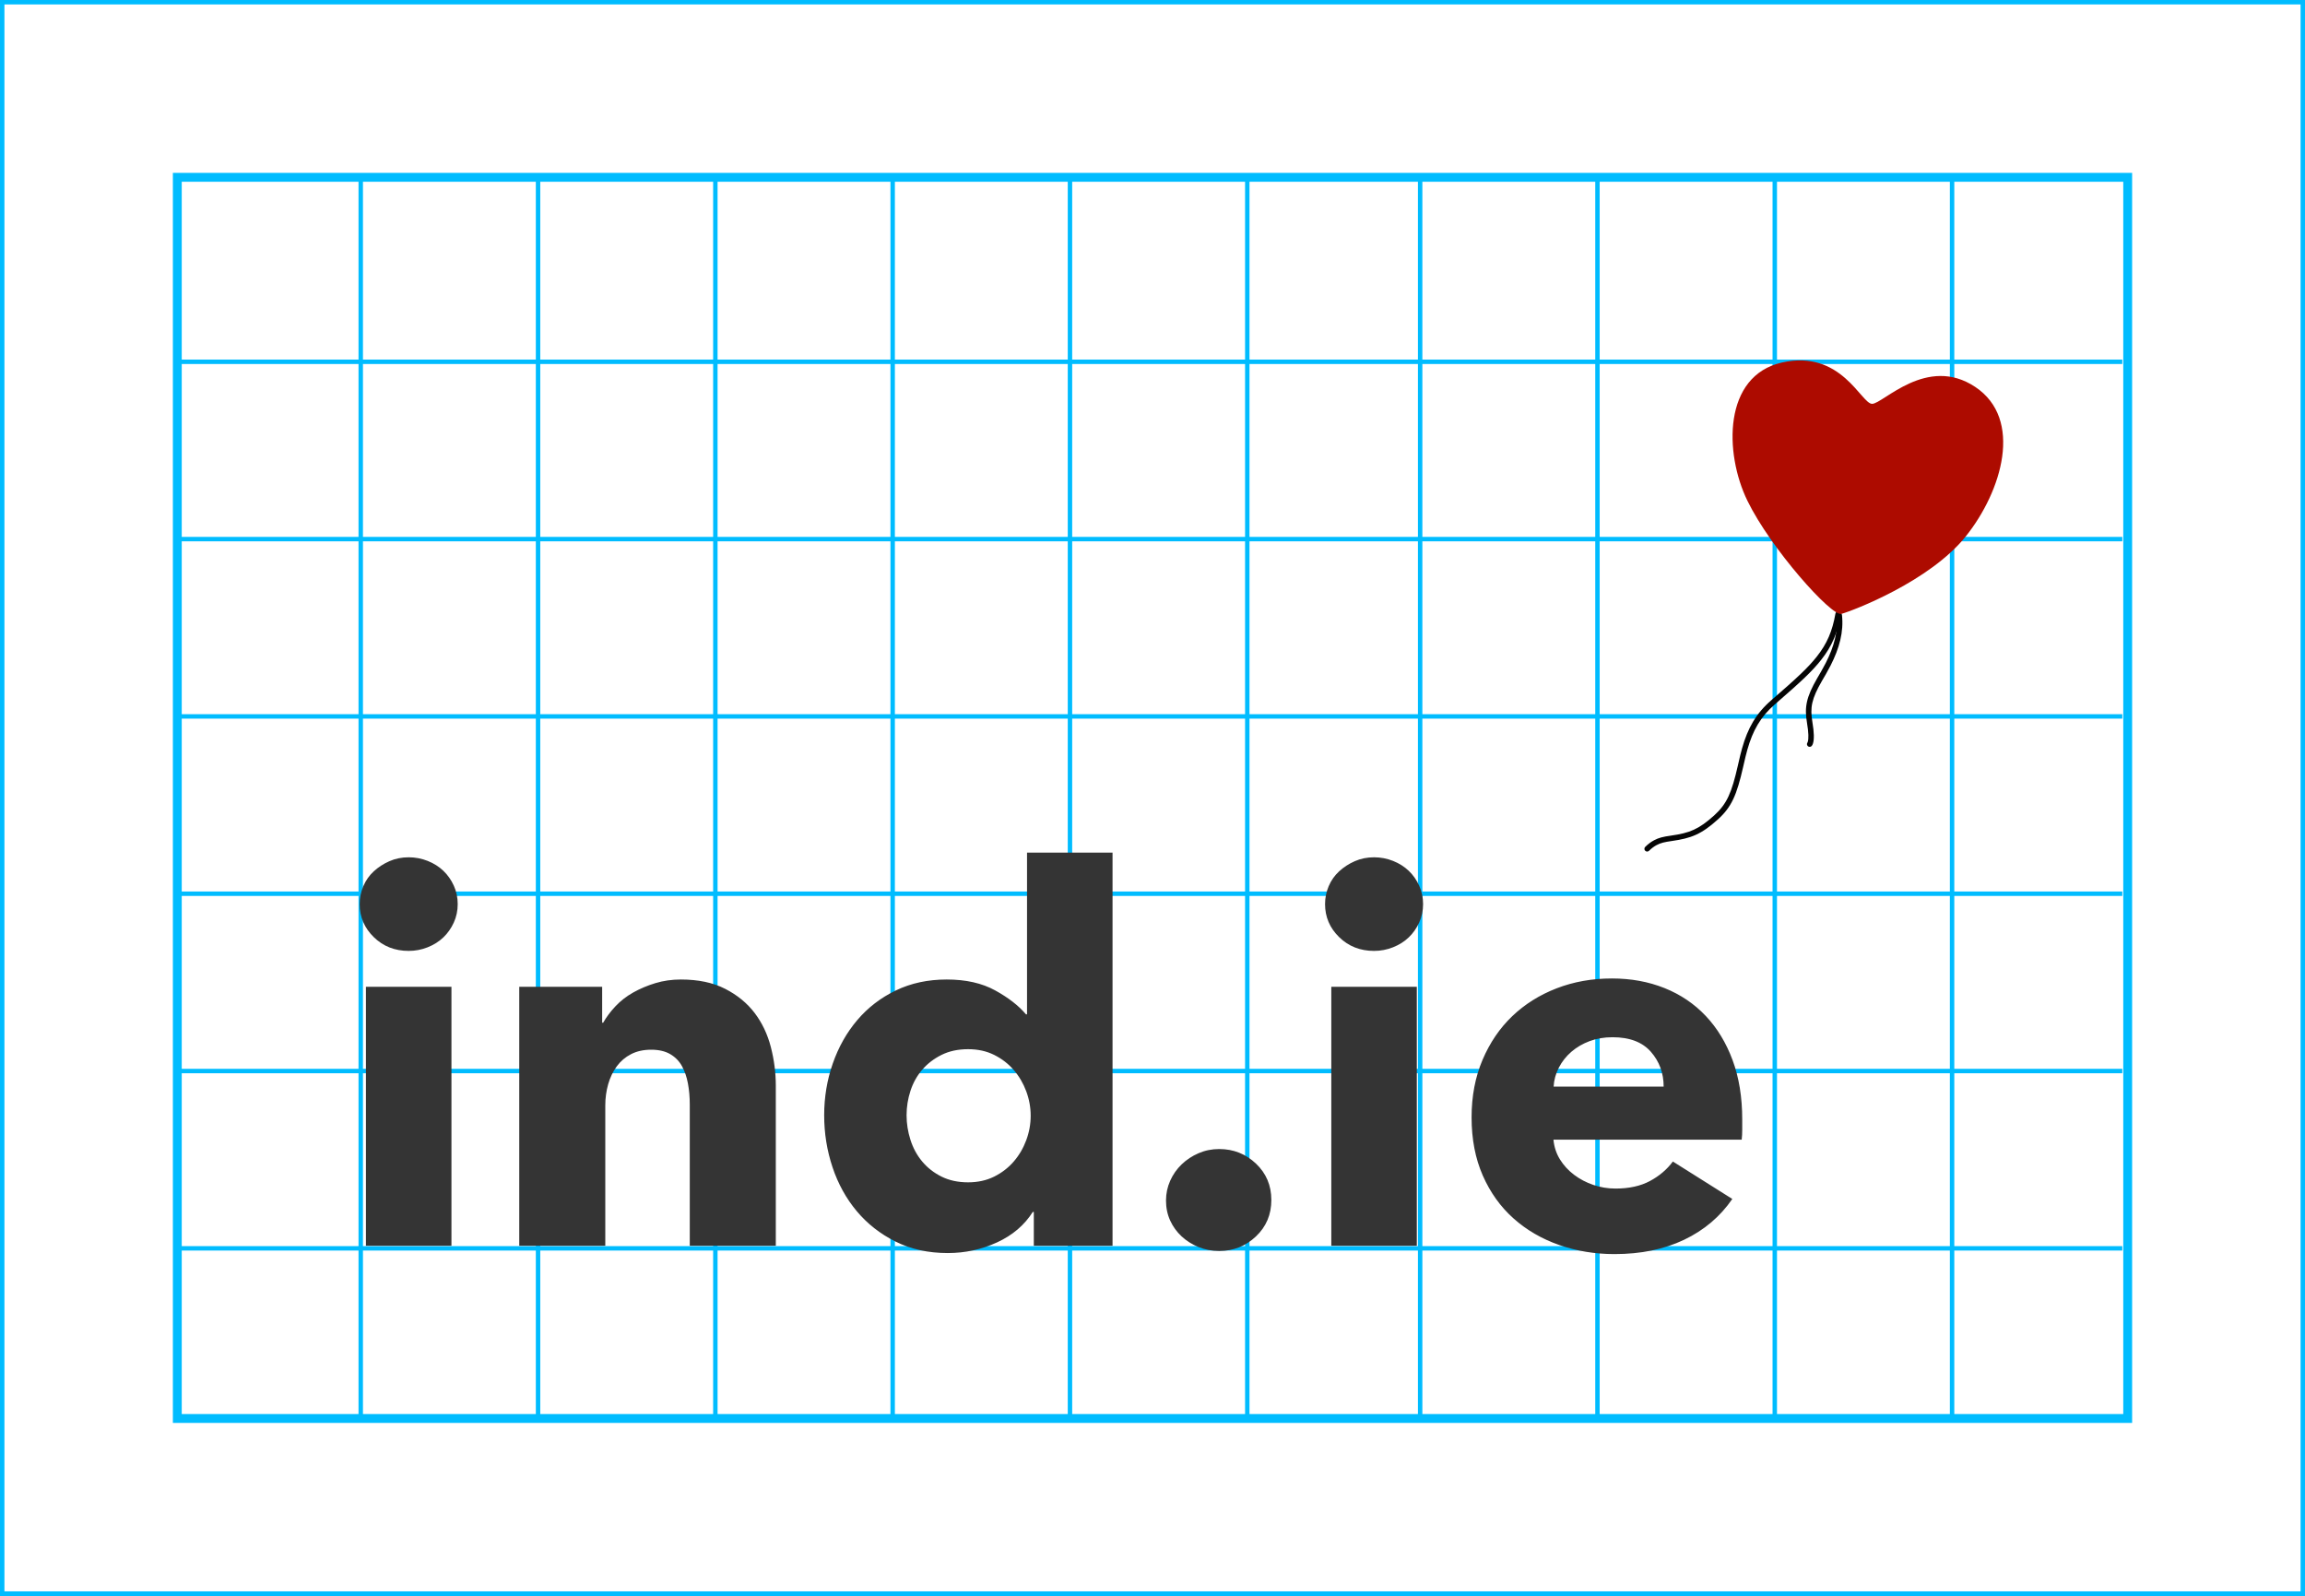
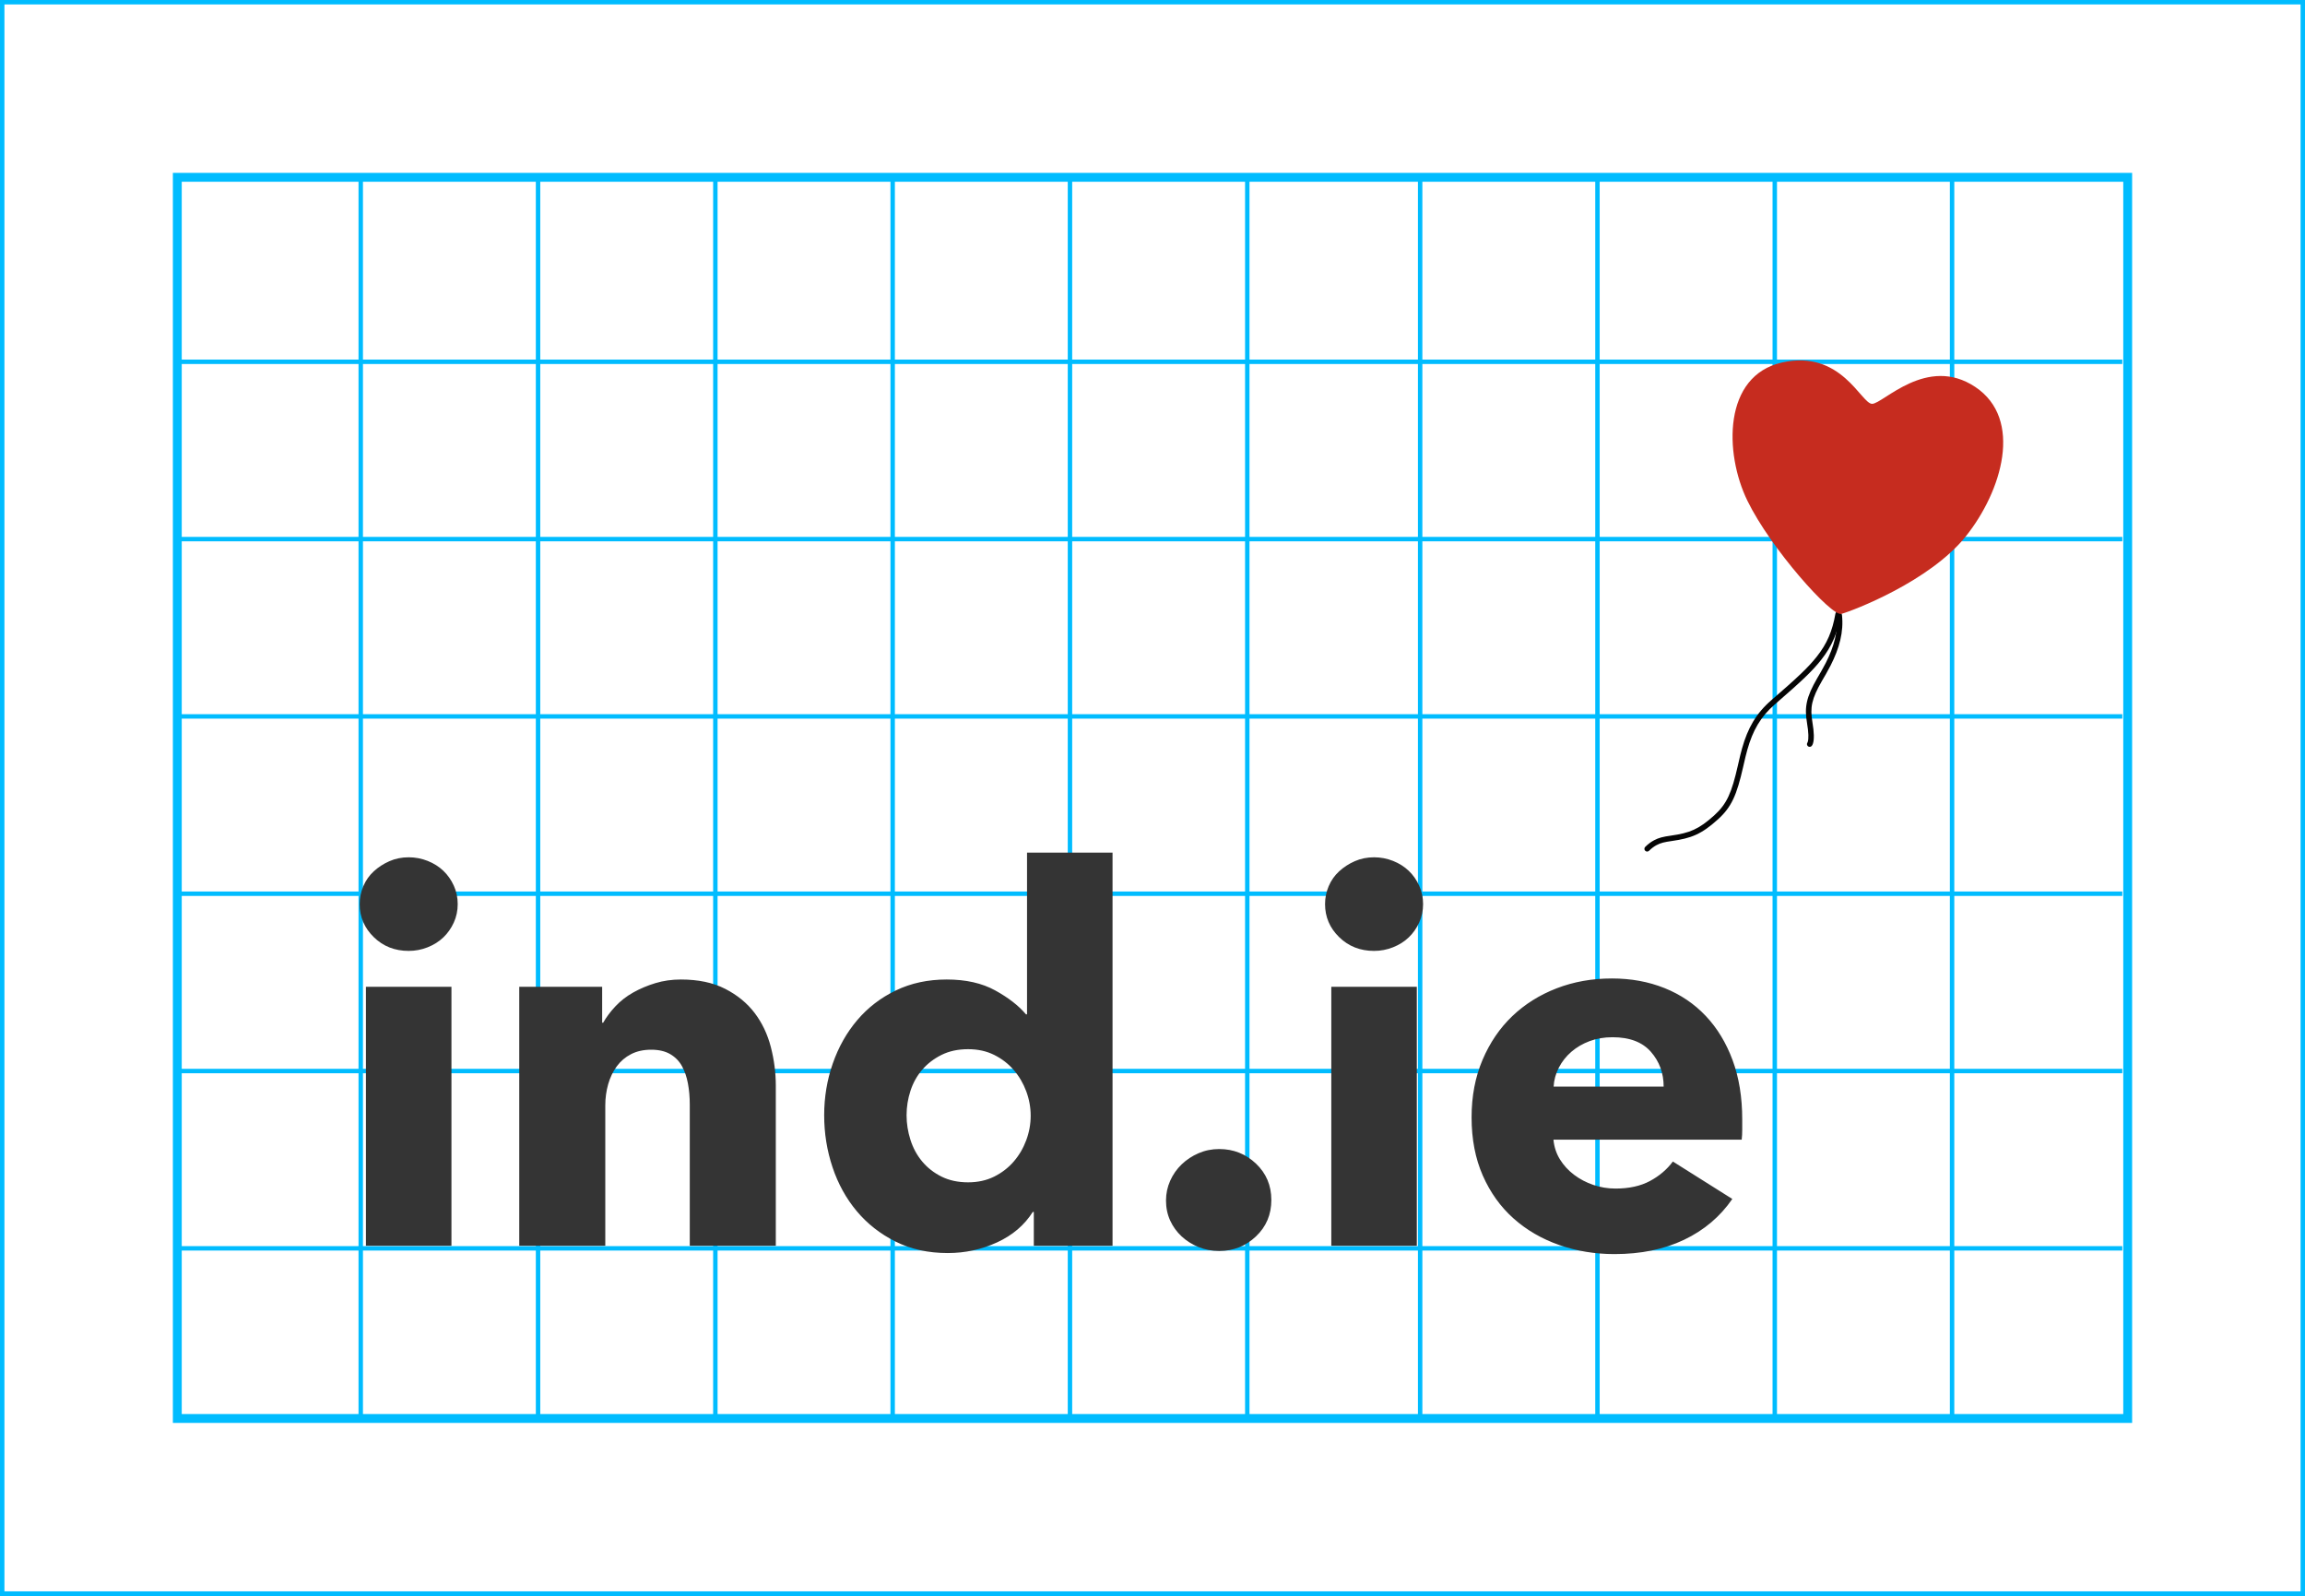
<svg xmlns="http://www.w3.org/2000/svg" width="520px" height="360px" viewBox="0 0 520 360" version="1.1">
  <defs />
  <g id="Page-1" stroke="none" stroke-width="1" fill="none" fill-rule="evenodd">
    <g id="logo-with-grid">
      <g id="logo-grid-system" stroke="#00BCFF">
        <g id="grid">
          <rect id="space-box" stroke-width="2" x="40" y="40" width="440" height="280" />
          <rect id="space-box-2" stroke-width="2" x="0" y="0" width="520" height="360" />
          <g id="horizontal-lines" transform="translate(40, 80)">
            <path d="M0.1,1.618 L438.788,1.618" id="Path-29" />
            <path d="M0.1,41.618 L438.788,41.618" id="Path-30" />
            <path d="M0.1,81.618 L438.788,81.618" id="Path-32" />
            <path d="M0.1,121.618 L438.788,121.618" id="Path-31" />
            <path d="M0.1,161.618 L438.788,161.618" id="Path-34" />
            <path d="M0.1,201.618 L438.788,201.618" id="Path-33" />
          </g>
          <g id="vertical-lines" transform="translate(260.5, 179.5) rotate(-270) translate(-260.5, -179.5) translate(120, -2)">
            <path d="M1.064,160.618 L280.865,160.618" id="Path-29" />
            <path d="M1.064,200.618 L280.865,200.618" id="Path-30" />
            <path d="M1.064,240.618 L280.865,240.618" id="Path-32" />
            <path d="M1.064,280.618 L280.865,280.618" id="Path-31" />
            <path d="M1.064,320.618 L280.865,320.618" id="Path-34" />
            <path d="M1.064,360.618 L280.865,360.618" id="Path-33" />
            <path d="M1.064,1.618 L280.865,1.618" id="Path-38" />
            <path d="M1.064,41.618 L280.865,41.618" id="Path-37" />
            <path d="M1.064,81.618 L280.865,81.618" id="Path-36" />
            <path d="M1.064,121.618 L280.865,121.618" id="Path-35" />
          </g>
        </g>
      </g>
-       <g id="ind.ie-+-balloon" transform="translate(81, 74)">
-         <path d="M22.258,129.959 C22.258,131.445 21.964,132.833 21.376,134.123 C20.788,135.414 20.004,136.529 19.023,137.467 C18.043,138.406 16.867,139.149 15.494,139.696 C14.122,140.244 12.69,140.517 11.2,140.517 C8.063,140.517 5.436,139.481 3.318,137.408 C1.201,135.336 0.142,132.853 0.142,129.959 C0.142,128.551 0.416,127.202 0.965,125.911 C1.514,124.621 2.299,123.506 3.318,122.568 C4.338,121.629 5.514,120.866 6.847,120.28 C8.181,119.693 9.632,119.4 11.2,119.4 C12.69,119.4 14.122,119.674 15.494,120.221 C16.867,120.769 18.043,121.512 19.023,122.45 C20.004,123.389 20.788,124.503 21.376,125.794 C21.964,127.084 22.258,128.473 22.258,129.959 Z M1.553,207.038 L1.553,148.612 L20.847,148.612 L20.847,207.038 L1.553,207.038 Z M74.609,207.038 L74.609,175.127 C74.609,173.484 74.472,171.92 74.197,170.434 C73.923,168.948 73.472,167.638 72.845,166.504 C72.217,165.37 71.335,164.47 70.198,163.805 C69.06,163.14 67.629,162.808 65.904,162.808 C64.178,162.808 62.669,163.14 61.374,163.805 C60.08,164.47 59.002,165.389 58.139,166.562 C57.277,167.736 56.63,169.085 56.198,170.61 C55.767,172.135 55.551,173.719 55.551,175.361 L55.551,207.038 L36.14,207.038 L36.14,148.612 L54.845,148.612 L54.845,156.707 L55.081,156.707 C55.786,155.456 56.708,154.224 57.845,153.012 C58.982,151.8 60.316,150.763 61.845,149.903 C63.374,149.043 65.041,148.339 66.845,147.791 C68.649,147.244 70.57,146.97 72.609,146.97 C76.531,146.97 79.864,147.674 82.609,149.082 C85.354,150.49 87.569,152.308 89.256,154.537 C90.942,156.766 92.157,159.328 92.903,162.221 C93.648,165.115 94.02,168.009 94.02,170.903 L94.02,207.038 L74.609,207.038 Z M152.224,207.038 L152.224,199.412 L151.988,199.412 C150.106,202.384 147.42,204.672 143.93,206.275 C140.44,207.878 136.734,208.68 132.813,208.68 C128.421,208.68 124.499,207.82 121.048,206.099 C117.598,204.378 114.676,202.091 112.284,199.236 C109.892,196.381 108.069,193.077 106.814,189.322 C105.559,185.568 104.931,181.657 104.931,177.59 C104.931,173.523 105.578,169.632 106.873,165.917 C108.167,162.202 110.01,158.937 112.402,156.121 C114.794,153.305 117.696,151.076 121.107,149.434 C124.519,147.791 128.342,146.97 132.577,146.97 C136.891,146.97 140.538,147.791 143.518,149.434 C146.498,151.076 148.812,152.875 150.459,154.83 L150.694,154.83 L150.694,118.344 L169.987,118.344 L169.987,207.038 L152.224,207.038 Z M151.518,177.708 C151.518,175.831 151.184,173.993 150.518,172.194 C149.851,170.395 148.91,168.791 147.694,167.384 C146.479,165.976 145.008,164.842 143.283,163.981 C141.557,163.121 139.597,162.691 137.401,162.691 C135.126,162.691 133.126,163.121 131.401,163.981 C129.675,164.842 128.225,165.956 127.048,167.325 C125.872,168.694 124.989,170.277 124.401,172.076 C123.813,173.875 123.519,175.713 123.519,177.59 C123.519,179.467 123.813,181.325 124.401,183.163 C124.989,185.001 125.872,186.624 127.048,188.032 C128.225,189.44 129.675,190.574 131.401,191.434 C133.126,192.294 135.126,192.725 137.401,192.725 C139.597,192.725 141.557,192.294 143.283,191.434 C145.008,190.574 146.479,189.44 147.694,188.032 C148.91,186.624 149.851,185.021 150.518,183.222 C151.184,181.423 151.518,179.585 151.518,177.708 Z M205.81,196.713 C205.81,199.998 204.653,202.736 202.339,204.926 C200.025,207.116 197.261,208.211 194.045,208.211 C192.398,208.211 190.849,207.917 189.398,207.331 C187.948,206.744 186.673,205.943 185.575,204.926 C184.477,203.909 183.614,202.716 182.987,201.348 C182.36,199.979 182.046,198.473 182.046,196.831 C182.046,195.266 182.36,193.78 182.987,192.373 C183.614,190.965 184.477,189.733 185.575,188.677 C186.673,187.621 187.948,186.78 189.398,186.155 C190.849,185.529 192.398,185.216 194.045,185.216 C197.261,185.216 200.025,186.311 202.339,188.501 C204.653,190.691 205.81,193.428 205.81,196.713 Z M240.043,129.959 C240.043,131.445 239.749,132.833 239.161,134.123 C238.573,135.414 237.789,136.529 236.808,137.467 C235.828,138.406 234.651,139.149 233.279,139.696 C231.906,140.244 230.475,140.517 228.985,140.517 C225.848,140.517 223.221,139.481 221.103,137.408 C218.985,135.336 217.927,132.853 217.927,129.959 C217.927,128.551 218.201,127.202 218.75,125.911 C219.299,124.621 220.083,123.506 221.103,122.568 C222.123,121.629 223.299,120.866 224.632,120.28 C225.966,119.693 227.416,119.4 228.985,119.4 C230.475,119.4 231.906,119.674 233.279,120.221 C234.651,120.769 235.828,121.512 236.808,122.45 C237.789,123.389 238.573,124.503 239.161,125.794 C239.749,127.084 240.043,128.473 240.043,129.959 Z M219.338,207.038 L219.338,148.612 L238.632,148.612 L238.632,207.038 L219.338,207.038 Z M312.04,180.875 C312.04,181.657 312.001,182.4 311.923,183.104 L269.454,183.104 C269.611,184.747 270.101,186.233 270.924,187.562 C271.748,188.892 272.807,190.046 274.101,191.023 C275.395,192.001 276.846,192.764 278.453,193.311 C280.061,193.859 281.728,194.132 283.453,194.132 C286.512,194.132 289.1,193.565 291.218,192.431 C293.335,191.297 295.061,189.831 296.394,188.032 L309.805,196.479 C307.06,200.468 303.433,203.537 298.923,205.688 C294.414,207.839 289.179,208.915 283.218,208.915 C278.826,208.915 274.669,208.23 270.748,206.862 C266.827,205.493 263.395,203.498 260.454,200.878 C257.513,198.258 255.2,195.032 253.513,191.199 C251.827,187.367 250.984,182.987 250.984,178.06 C250.984,173.289 251.808,168.967 253.455,165.096 C255.102,161.224 257.337,157.939 260.16,155.241 C262.984,152.543 266.317,150.45 270.16,148.964 C274.003,147.478 278.159,146.735 282.63,146.735 C286.943,146.735 290.904,147.459 294.512,148.906 C298.119,150.353 301.217,152.445 303.805,155.182 C306.394,157.92 308.413,161.244 309.864,165.154 C311.315,169.065 312.04,173.523 312.04,178.529 L312.04,180.875 Z M294.314,171.138 C294.314,168.087 293.353,165.467 291.432,163.277 C289.51,161.087 286.628,159.992 282.785,159.992 C280.903,159.992 279.177,160.286 277.609,160.872 C276.04,161.459 274.668,162.261 273.491,163.277 C272.315,164.294 271.374,165.487 270.668,166.856 C269.962,168.224 269.57,169.652 269.491,171.138 L294.314,171.138 Z" id="ind.ie" fill="#343434" />
+       <g id="ind.ie-+-balloon" transform="translate(81, 81)">
+         <path d="M22.258,122.959 C22.258,124.445 21.964,125.833 21.376,127.123 C20.788,128.414 20.004,129.529 19.023,130.467 C18.043,131.406 16.867,132.149 15.494,132.696 C14.122,133.244 12.69,133.517 11.2,133.517 C8.063,133.517 5.436,132.481 3.318,130.408 C1.201,128.336 0.142,125.853 0.142,122.959 C0.142,121.551 0.416,120.202 0.965,118.911 C1.514,117.621 2.299,116.506 3.318,115.568 C4.338,114.629 5.514,113.866 6.847,113.28 C8.181,112.693 9.632,112.4 11.2,112.4 C12.69,112.4 14.122,112.674 15.494,113.221 C16.867,113.769 18.043,114.512 19.023,115.45 C20.004,116.389 20.788,117.503 21.376,118.794 C21.964,120.084 22.258,121.473 22.258,122.959 Z M1.553,200.038 L1.553,141.612 L20.847,141.612 L20.847,200.038 L1.553,200.038 Z M74.609,200.038 L74.609,168.127 C74.609,166.484 74.472,164.92 74.197,163.434 C73.923,161.948 73.472,160.638 72.845,159.504 C72.217,158.37 71.335,157.47 70.198,156.805 C69.06,156.14 67.629,155.808 65.904,155.808 C64.178,155.808 62.669,156.14 61.374,156.805 C60.08,157.47 59.002,158.389 58.139,159.562 C57.277,160.736 56.63,162.085 56.198,163.61 C55.767,165.135 55.551,166.719 55.551,168.361 L55.551,200.038 L36.14,200.038 L36.14,141.612 L54.845,141.612 L54.845,149.707 L55.081,149.707 C55.786,148.456 56.708,147.224 57.845,146.012 C58.982,144.8 60.316,143.763 61.845,142.903 C63.374,142.043 65.041,141.339 66.845,140.791 C68.649,140.244 70.57,139.97 72.609,139.97 C76.531,139.97 79.864,140.674 82.609,142.082 C85.354,143.49 87.569,145.308 89.256,147.537 C90.942,149.766 92.157,152.328 92.903,155.221 C93.648,158.115 94.02,161.009 94.02,163.903 L94.02,200.038 L74.609,200.038 Z M152.224,200.038 L152.224,192.412 L151.988,192.412 C150.106,195.384 147.42,197.672 143.93,199.275 C140.44,200.878 136.734,201.68 132.813,201.68 C128.421,201.68 124.499,200.82 121.048,199.099 C117.598,197.378 114.676,195.091 112.284,192.236 C109.892,189.381 108.069,186.077 106.814,182.322 C105.559,178.568 104.931,174.657 104.931,170.59 C104.931,166.523 105.578,162.632 106.873,158.917 C108.167,155.202 110.01,151.937 112.402,149.121 C114.794,146.305 117.696,144.076 121.107,142.434 C124.519,140.791 128.342,139.97 132.577,139.97 C136.891,139.97 140.538,140.791 143.518,142.434 C146.498,144.076 148.812,145.875 150.459,147.83 L150.694,147.83 L150.694,111.344 L169.987,111.344 L169.987,200.038 L152.224,200.038 Z M151.518,170.708 C151.518,168.831 151.184,166.993 150.518,165.194 C149.851,163.395 148.91,161.791 147.694,160.384 C146.479,158.976 145.008,157.842 143.283,156.981 C141.557,156.121 139.597,155.691 137.401,155.691 C135.126,155.691 133.126,156.121 131.401,156.981 C129.675,157.842 128.225,158.956 127.048,160.325 C125.872,161.694 124.989,163.277 124.401,165.076 C123.813,166.875 123.519,168.713 123.519,170.59 C123.519,172.467 123.813,174.325 124.401,176.163 C124.989,178.001 125.872,179.624 127.048,181.032 C128.225,182.44 129.675,183.574 131.401,184.434 C133.126,185.294 135.126,185.725 137.401,185.725 C139.597,185.725 141.557,185.294 143.283,184.434 C145.008,183.574 146.479,182.44 147.694,181.032 C148.91,179.624 149.851,178.021 150.518,176.222 C151.184,174.423 151.518,172.585 151.518,170.708 Z M205.81,189.713 C205.81,192.998 204.653,195.736 202.339,197.926 C200.025,200.116 197.261,201.211 194.045,201.211 C192.398,201.211 190.849,200.917 189.398,200.331 C187.948,199.744 186.673,198.943 185.575,197.926 C184.477,196.909 183.614,195.716 182.987,194.348 C182.36,192.979 182.046,191.473 182.046,189.831 C182.046,188.266 182.36,186.78 182.987,185.373 C183.614,183.965 184.477,182.733 185.575,181.677 C186.673,180.621 187.948,179.78 189.398,179.155 C190.849,178.529 192.398,178.216 194.045,178.216 C197.261,178.216 200.025,179.311 202.339,181.501 C204.653,183.691 205.81,186.428 205.81,189.713 Z M240.043,122.959 C240.043,124.445 239.749,125.833 239.161,127.123 C238.573,128.414 237.789,129.529 236.808,130.467 C235.828,131.406 234.651,132.149 233.279,132.696 C231.906,133.244 230.475,133.517 228.985,133.517 C225.848,133.517 223.221,132.481 221.103,130.408 C218.985,128.336 217.927,125.853 217.927,122.959 C217.927,121.551 218.201,120.202 218.75,118.911 C219.299,117.621 220.083,116.506 221.103,115.568 C222.123,114.629 223.299,113.866 224.632,113.28 C225.966,112.693 227.416,112.4 228.985,112.4 C230.475,112.4 231.906,112.674 233.279,113.221 C234.651,113.769 235.828,114.512 236.808,115.45 C237.789,116.389 238.573,117.503 239.161,118.794 C239.749,120.084 240.043,121.473 240.043,122.959 Z M219.338,200.038 L219.338,141.612 L238.632,141.612 L238.632,200.038 L219.338,200.038 Z M312.04,173.875 C312.04,174.657 312.001,175.4 311.923,176.104 L269.454,176.104 C269.611,177.747 270.101,179.233 270.924,180.562 C271.748,181.892 272.807,183.046 274.101,184.023 C275.395,185.001 276.846,185.764 278.453,186.311 C280.061,186.859 281.728,187.132 283.453,187.132 C286.512,187.132 289.1,186.565 291.218,185.431 C293.335,184.297 295.061,182.831 296.394,181.032 L309.805,189.479 C307.06,193.468 303.433,196.537 298.923,198.688 C294.414,200.839 289.179,201.915 283.218,201.915 C278.826,201.915 274.669,201.23 270.748,199.862 C266.827,198.493 263.395,196.498 260.454,193.878 C257.513,191.258 255.2,188.032 253.513,184.199 C251.827,180.367 250.984,175.987 250.984,171.06 C250.984,166.289 251.808,161.967 253.455,158.096 C255.102,154.224 257.337,150.939 260.16,148.241 C262.984,145.543 266.317,143.45 270.16,141.964 C274.003,140.478 278.159,139.735 282.63,139.735 C286.943,139.735 290.904,140.459 294.512,141.906 C298.119,143.353 301.217,145.445 303.805,148.182 C306.394,150.92 308.413,154.244 309.864,158.154 C311.315,162.065 312.04,166.523 312.04,171.529 L312.04,173.875 Z M294.314,164.138 C294.314,161.087 293.353,158.467 291.432,156.277 C289.51,154.087 286.628,152.992 282.785,152.992 C280.903,152.992 279.177,153.286 277.609,153.872 C276.04,154.459 274.668,155.261 273.491,156.277 C272.315,157.294 271.374,158.487 270.668,159.856 C269.962,161.224 269.57,162.652 269.491,164.138 L294.314,164.138 Z" id="ind.ie" fill="#343434" />
        <g id="balloon" transform="translate(289.9028, 0)">
-           <g id="strings-3" transform="translate(0, 63.85251)" fill="#050505">
+           <g id="strings-3" transform="translate(0, 56.85251)" fill="#050505">
            <path d="M39.005,10.214 C37.035,12.717 34.696,14.921 28.685,20.125 C25.263,23.087 23.39,26.404 22.113,30.932 C21.804,32.027 21.628,32.762 21.142,34.898 C19.773,40.919 18.707,43.481 15.823,46.089 C12.318,49.258 10.245,50.063 6.102,50.65 C4.232,50.916 3.33,51.135 2.25,51.706 C1.553,52.074 0.896,52.563 0.251,53.203 C0.009,53.442 0.008,53.832 0.248,54.073 C0.487,54.314 0.877,54.315 1.118,54.076 C1.679,53.52 2.238,53.104 2.826,52.793 C3.744,52.308 4.539,52.115 6.275,51.868 C10.64,51.249 12.936,50.358 16.649,47.001 C19.778,44.172 20.921,41.424 22.343,35.17 C22.824,33.056 22.997,32.333 23.298,31.266 C24.515,26.952 26.27,23.843 29.491,21.055 C35.566,15.796 37.936,13.562 39.973,10.975 C42.353,7.95 43.658,4.942 44.376,0.79 C44.434,0.455 44.21,0.137 43.875,0.079 C43.54,0.021 43.221,0.246 43.163,0.581 C42.479,4.535 41.256,7.353 39.005,10.214 Z" id="Path-152" />
            <path d="M40.969,11.736 C40.654,12.355 40.322,12.96 39.937,13.631 C39.733,13.987 39.121,15.032 39.055,15.146 C36.596,19.403 36.143,21.661 36.747,25.201 C37.132,27.457 37.132,28.825 36.925,29.499 C36.903,29.571 36.884,29.616 36.87,29.64 C36.875,29.632 36.892,29.61 36.923,29.579 C36.68,29.817 36.677,30.207 36.915,30.449 C37.153,30.692 37.543,30.695 37.785,30.457 C37.903,30.342 38.014,30.149 38.103,29.86 C38.375,28.97 38.375,27.422 37.961,24.994 C37.407,21.747 37.802,19.776 40.121,15.761 C40.184,15.652 40.798,14.605 41.006,14.243 C41.4,13.556 41.741,12.933 42.066,12.294 C44.072,8.361 45.061,4.649 44.637,0.87 C44.599,0.533 44.294,0.29 43.956,0.327 C43.618,0.365 43.375,0.67 43.413,1.007 C43.805,4.505 42.875,7.997 40.969,11.736 Z" id="Path-153" />
          </g>
-           <path d="M44.502,64.491 C42.279,65.107 28.569,49.749 23.309,38.97 C18.049,28.19 17.811,10.723 31.165,7.764 C44.52,4.806 48.965,17.104 51.437,17.103 C53.91,17.102 63.807,6.026 74.704,13.289 C85.6,20.552 80.715,36.81 72.591,46.977 C64.467,57.144 47.172,63.751 44.502,64.491 L44.502,64.491 Z" id="balloon-2" fill="#AD0B00" />
+           <path d="M44.502,57.491 C42.279,58.107 28.569,42.749 23.309,31.97 C18.049,21.19 17.811,3.723 31.165,0.764 C44.52,-2.194 48.965,10.104 51.437,10.103 C53.91,10.102 63.807,-0.974 74.704,6.289 C85.6,13.552 80.715,29.81 72.591,39.977 C64.467,50.144 47.172,56.751 44.502,57.491 L44.502,57.491 Z" id="balloon-2" fill="#C62C1F" />
        </g>
      </g>
    </g>
  </g>
</svg>
